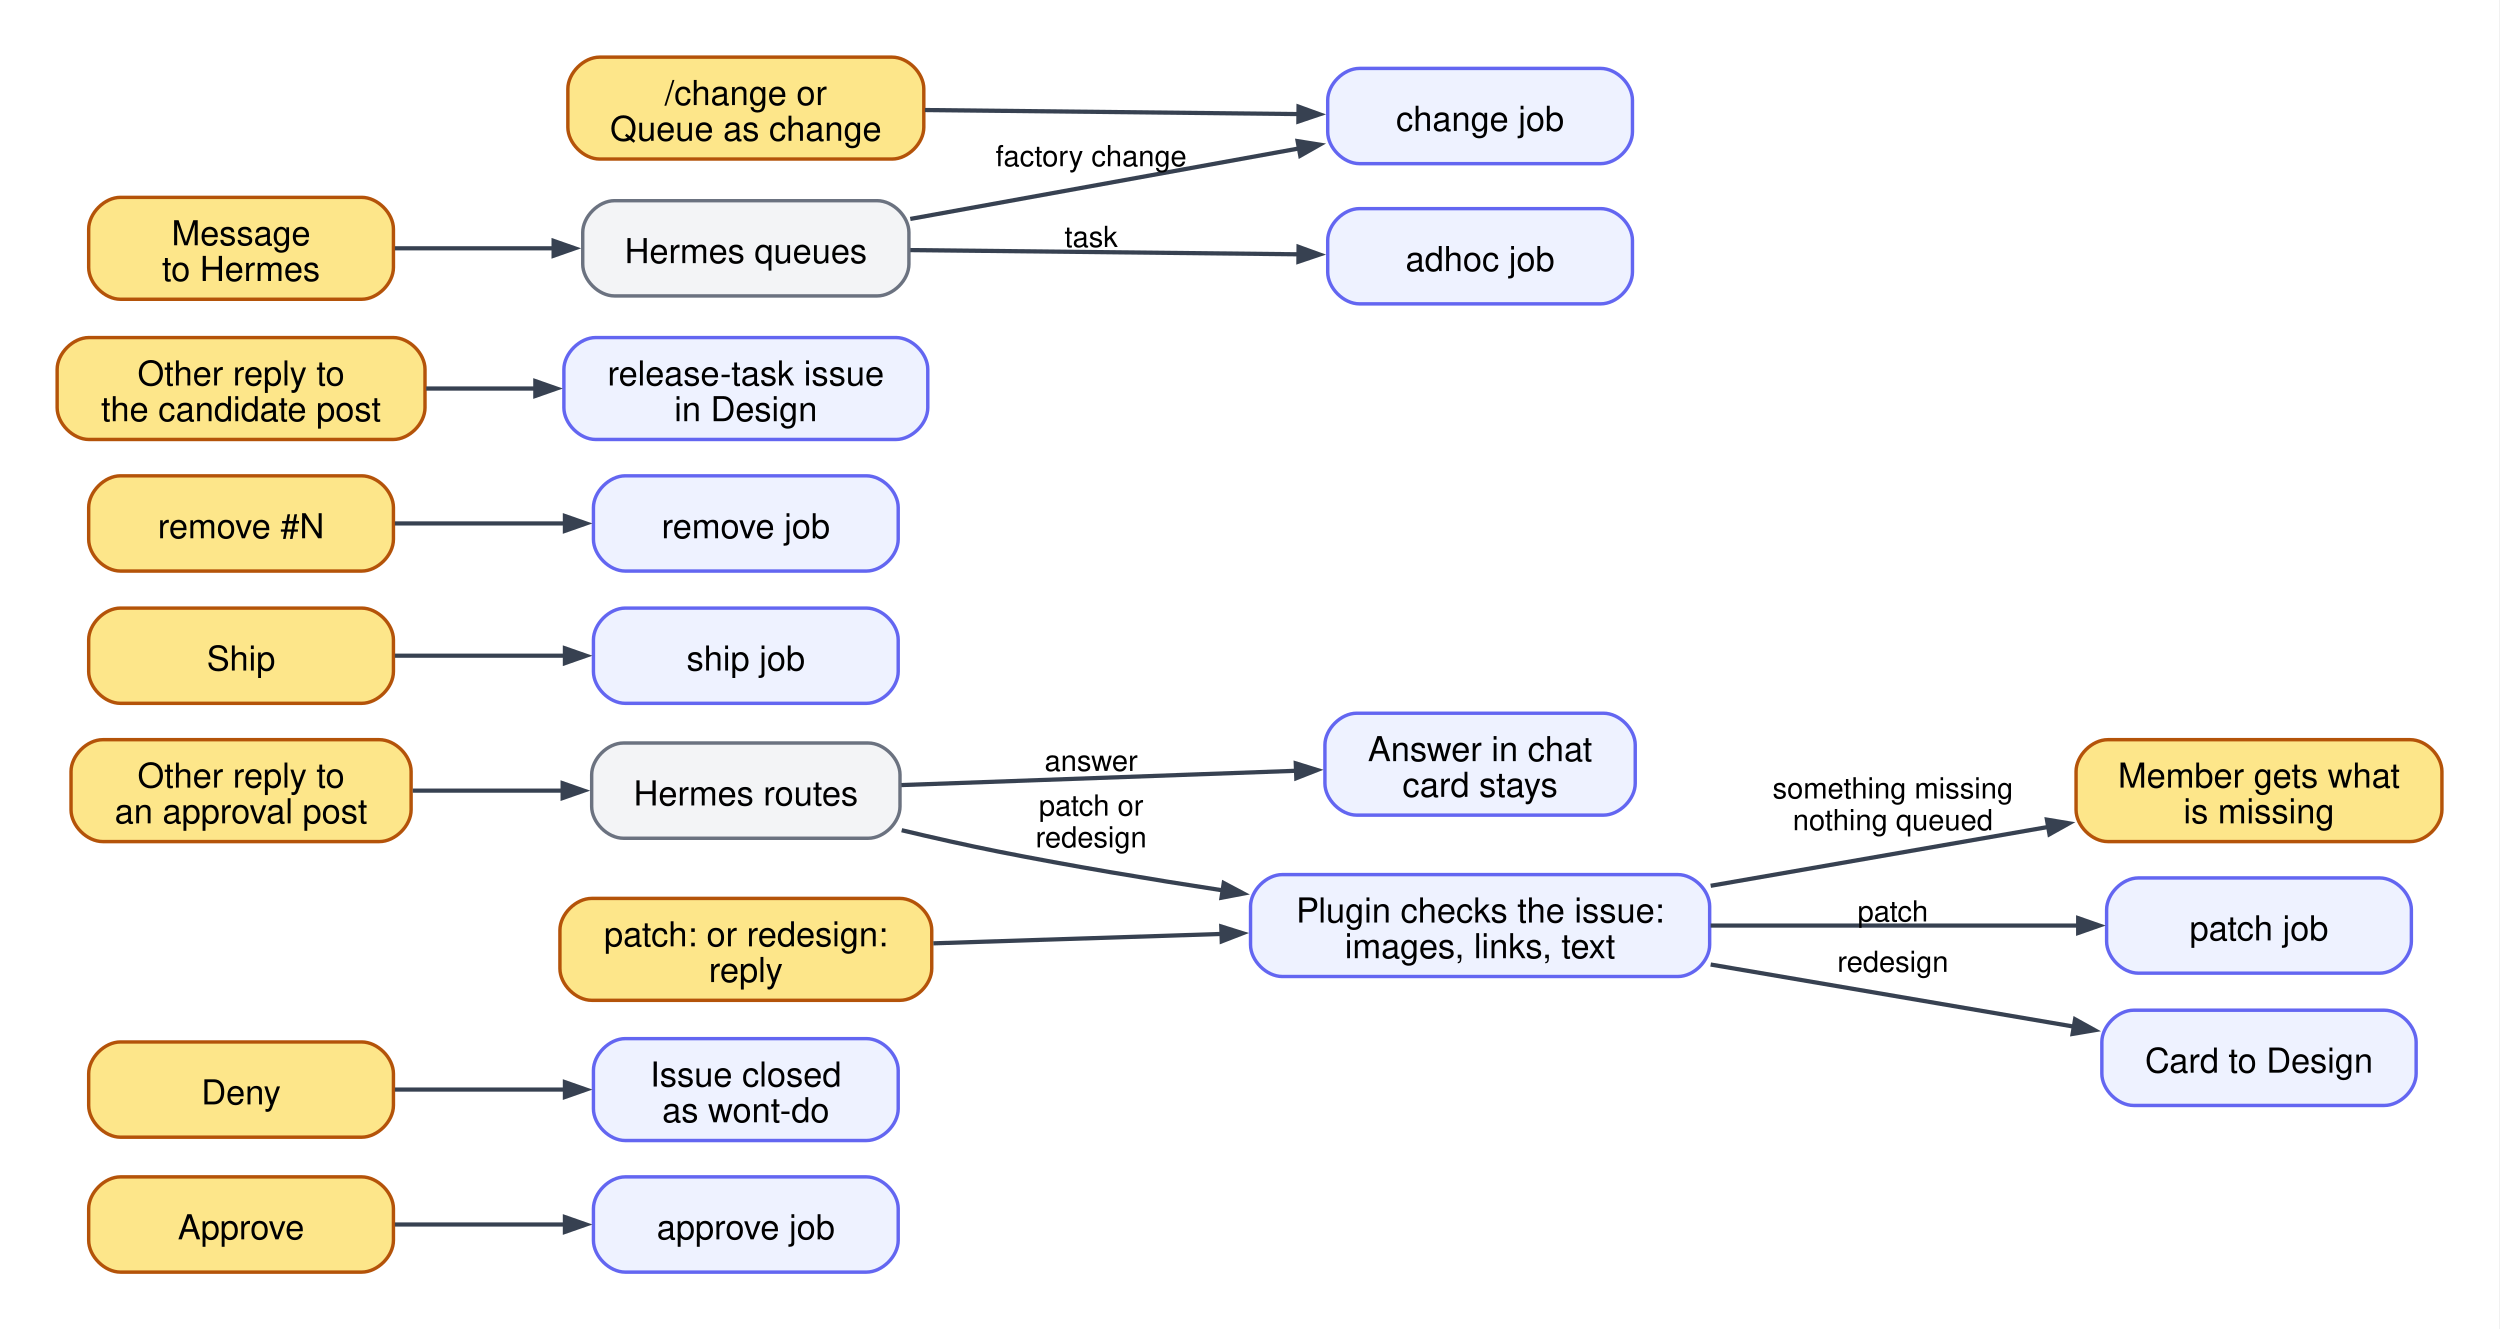
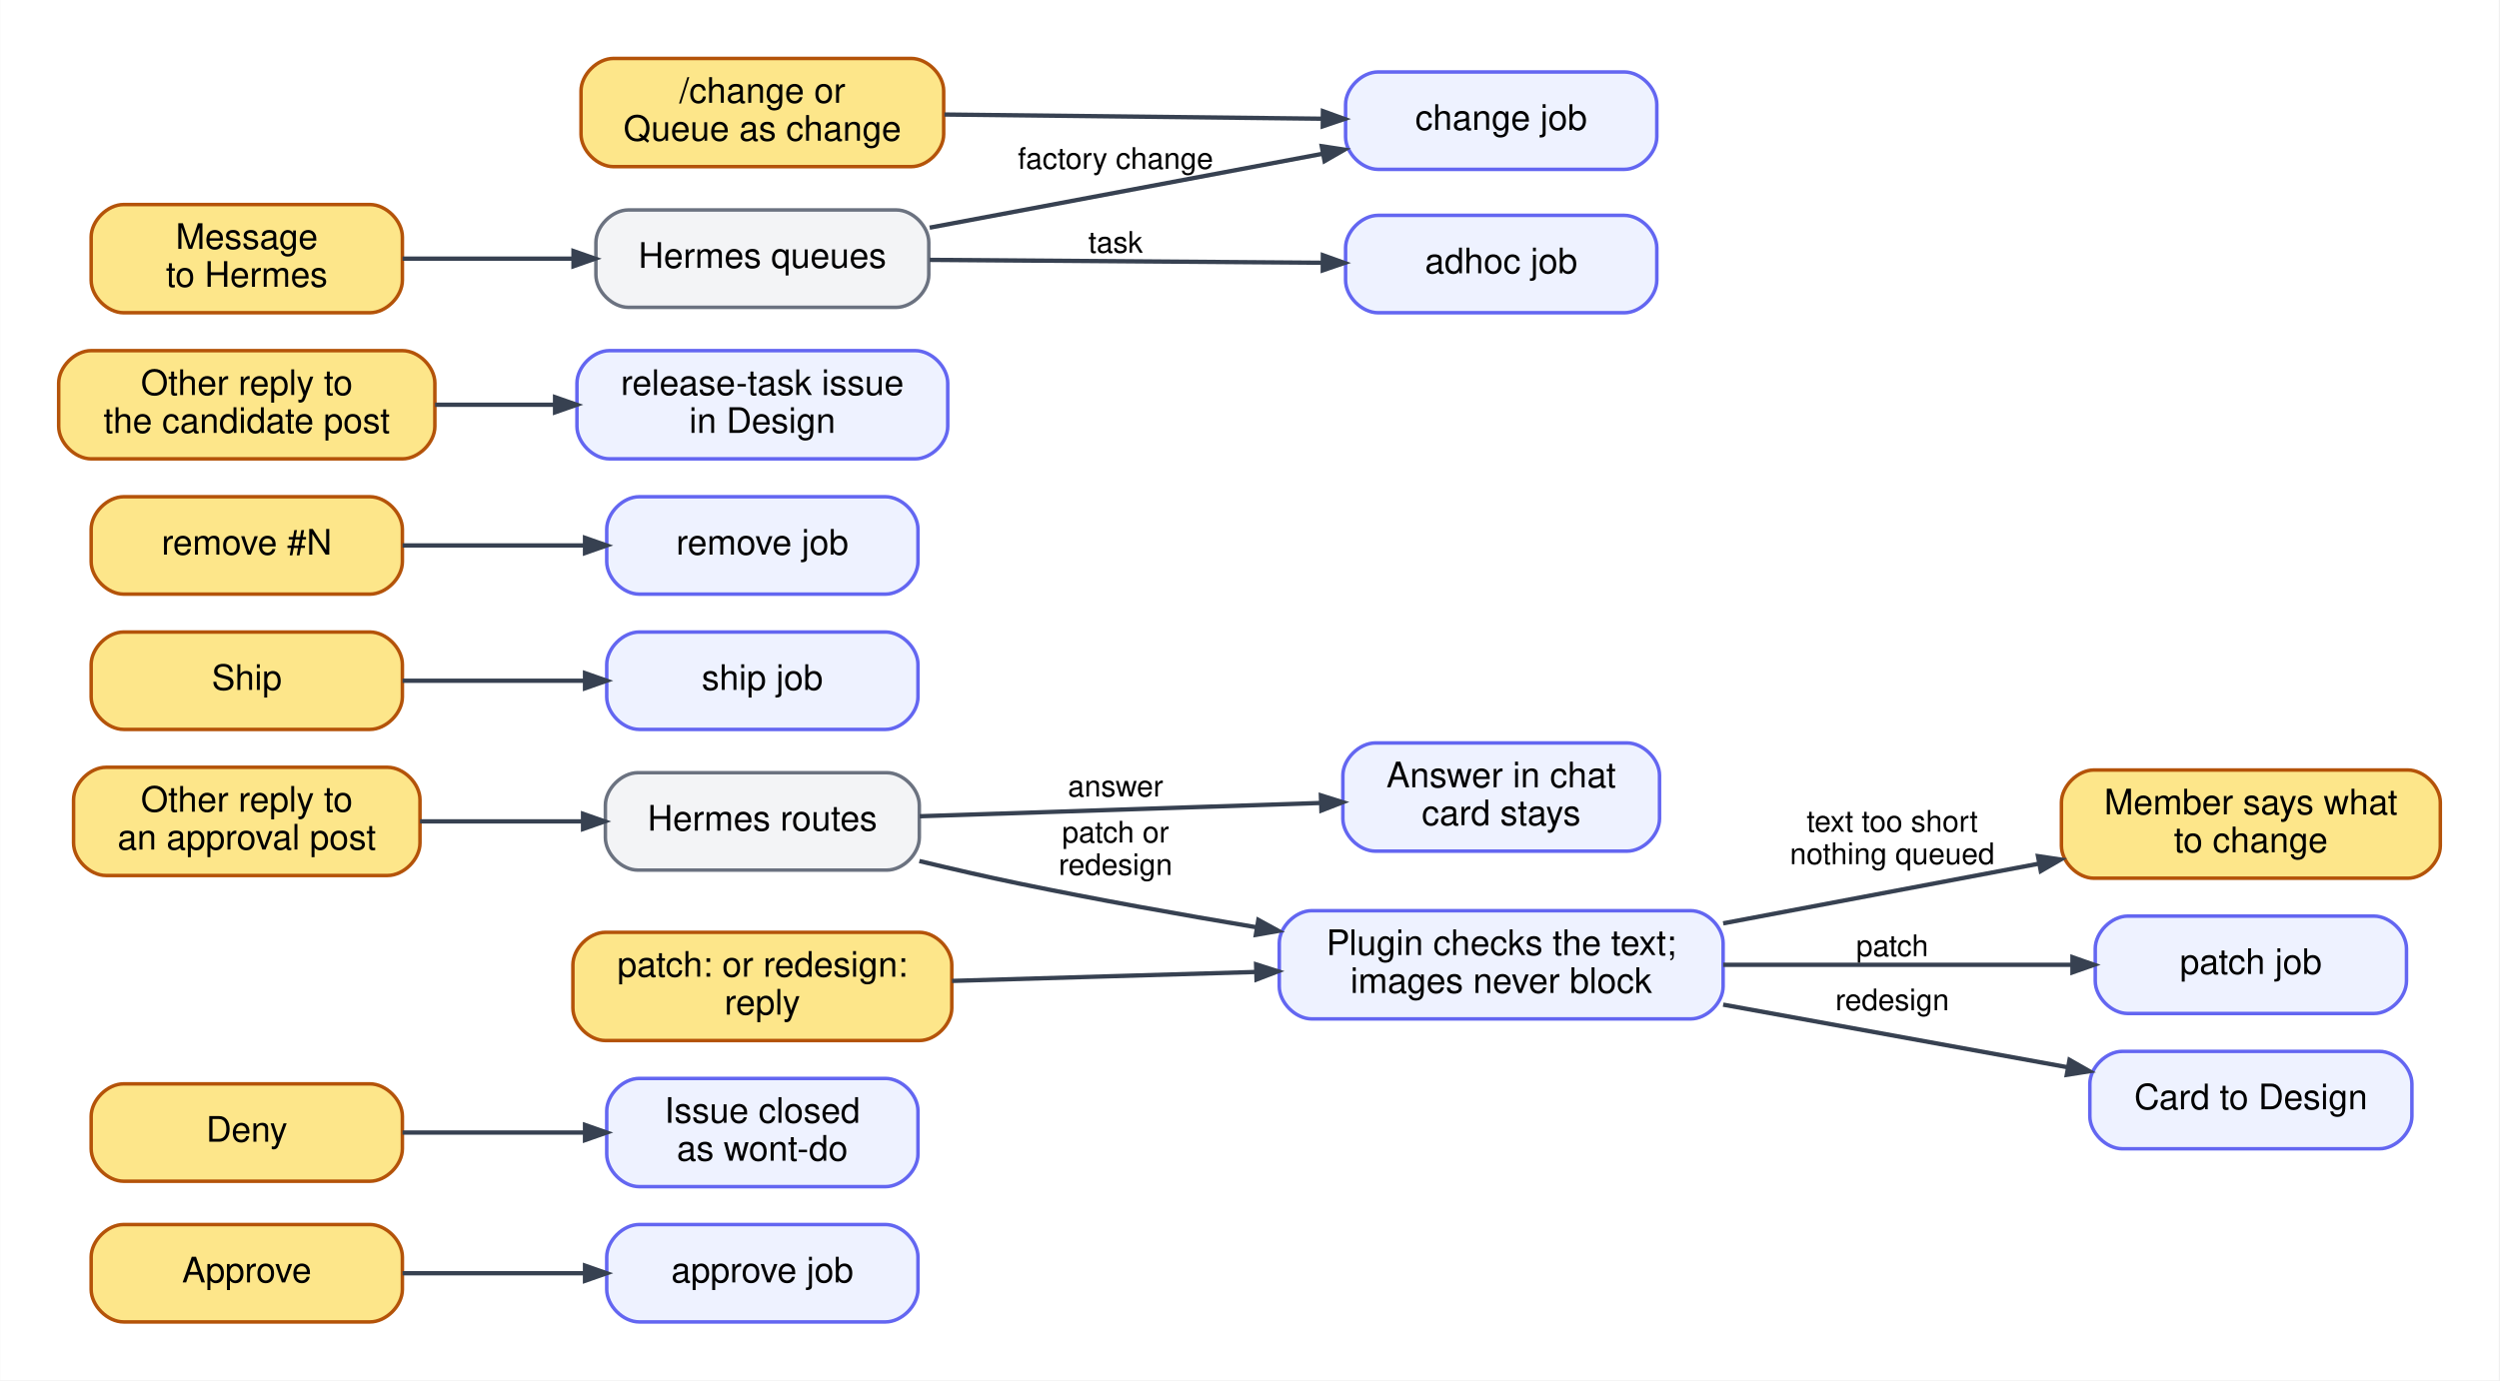
- <svg xmlns="http://www.w3.org/2000/svg" width="945pt" height="502pt" viewBox="0.00 0.00 945.00 502.00">
-   <g id="graph0" class="graph" transform="scale(1 1) rotate(0) translate(21.6 480.86)">
-     <polygon fill="white" stroke="none" points="-21.6,21.6 -21.6,-480.86 923.05,-480.86 923.05,21.6 -21.6,21.6" />
+ <svg xmlns="http://www.w3.org/2000/svg" width="923pt" height="510pt" viewBox="0.00 0.00 923.20 510.20">
+   <g id="graph0" class="graph" transform="scale(1 1) rotate(0) translate(21.6 488.6)">
+     <polygon fill="white" stroke="transparent" points="-21.6,21.6 -21.6,-488.6 901.6,-488.6 901.6,21.6 -21.6,21.6" />
    <g id="node1" class="node">
-       <path fill="#fde68a" stroke="#b45309" stroke-width="1.3" d="M115.12,-36C115.12,-36 23.92,-36 23.92,-36 17.92,-36 11.92,-30 11.92,-24 11.92,-24 11.92,-12 11.92,-12 11.92,-6 17.92,0 23.92,0 23.92,0 115.12,0 115.12,0 121.12,0 127.12,-6 127.12,-12 127.12,-12 127.12,-24 127.12,-24 127.12,-30 121.12,-36 115.12,-36" />
-       <text xml:space="preserve" text-anchor="middle" x="69.52" y="-12.4" font-family="Helvetica,sans-Serif" font-size="13.00">Approve</text>
+       <path fill="#fde68a" stroke="#b45309" stroke-width="1.3" d="M115,-36C115,-36 24,-36 24,-36 18,-36 12,-30 12,-24 12,-24 12,-12 12,-12 12,-6 18,0 24,0 24,0 115,0 115,0 121,0 127,-6 127,-12 127,-12 127,-24 127,-24 127,-30 121,-36 115,-36" />
+       <text text-anchor="middle" x="69.5" y="-14.6" font-family="Helvetica,sans-Serif" font-size="13.00">Approve</text>
    </g>
    <g id="node14" class="node">
-       <path fill="#eef2ff" stroke="#6366f1" stroke-width="1.3" d="M305.92,-36C305.92,-36 214.72,-36 214.72,-36 208.72,-36 202.72,-30 202.72,-24 202.72,-24 202.72,-12 202.72,-12 202.72,-6 208.72,0 214.72,0 214.72,0 305.92,0 305.92,0 311.92,0 317.92,-6 317.92,-12 317.92,-12 317.92,-24 317.92,-24 317.92,-30 311.92,-36 305.92,-36" />
-       <text xml:space="preserve" text-anchor="middle" x="260.32" y="-12.4" font-family="Helvetica,sans-Serif" font-size="13.00">approve job</text>
+       <path fill="#eef2ff" stroke="#6366f1" stroke-width="1.3" d="M305.5,-36C305.5,-36 214.5,-36 214.5,-36 208.5,-36 202.5,-30 202.5,-24 202.5,-24 202.5,-12 202.5,-12 202.5,-6 208.5,0 214.5,0 214.5,0 305.5,0 305.5,0 311.5,0 317.5,-6 317.5,-12 317.5,-12 317.5,-24 317.5,-24 317.5,-30 311.5,-36 305.5,-36" />
+       <text text-anchor="middle" x="260" y="-14.6" font-family="Helvetica,sans-Serif" font-size="13.00">approve job</text>
    </g>
    <g id="edge1" class="edge">
-       <path fill="none" stroke="#374151" stroke-width="1.6" d="M127.68,-18C148.02,-18 171.09,-18 192.19,-18" />
-       <polygon fill="#374151" stroke="#374151" stroke-width="1.6" points="191.94,-20.8 199.94,-18 191.94,-15.2 191.94,-20.8" />
+       <path fill="none" stroke="#374151" stroke-width="1.6" d="M127.06,-18C148.21,-18 172.4,-18 194.24,-18" />
+       <polygon fill="#374151" stroke="#374151" stroke-width="1.6" points="194.48,-20.8 202.48,-18 194.48,-15.2 194.48,-20.8" />
    </g>
    <g id="node2" class="node">
-       <path fill="#fde68a" stroke="#b45309" stroke-width="1.3" d="M115.12,-87C115.12,-87 23.92,-87 23.92,-87 17.92,-87 11.92,-81 11.92,-75 11.92,-75 11.92,-63 11.92,-63 11.92,-57 17.92,-51 23.92,-51 23.92,-51 115.12,-51 115.12,-51 121.12,-51 127.12,-57 127.12,-63 127.12,-63 127.12,-75 127.12,-75 127.12,-81 121.12,-87 115.12,-87" />
-       <text xml:space="preserve" text-anchor="middle" x="69.52" y="-63.4" font-family="Helvetica,sans-Serif" font-size="13.00">Deny</text>
+       <path fill="#fde68a" stroke="#b45309" stroke-width="1.3" d="M115,-88C115,-88 24,-88 24,-88 18,-88 12,-82 12,-76 12,-76 12,-64 12,-64 12,-58 18,-52 24,-52 24,-52 115,-52 115,-52 121,-52 127,-58 127,-64 127,-64 127,-76 127,-76 127,-82 121,-88 115,-88" />
+       <text text-anchor="middle" x="69.5" y="-66.6" font-family="Helvetica,sans-Serif" font-size="13.00">Deny</text>
    </g>
    <g id="node15" class="node">
-       <path fill="#eef2ff" stroke="#6366f1" stroke-width="1.3" d="M305.92,-88.26C305.92,-88.26 214.72,-88.26 214.72,-88.26 208.72,-88.26 202.72,-82.26 202.72,-76.26 202.72,-76.26 202.72,-61.74 202.72,-61.74 202.72,-55.74 208.72,-49.74 214.72,-49.74 214.72,-49.74 305.92,-49.74 305.92,-49.74 311.92,-49.74 317.92,-55.74 317.92,-61.74 317.92,-61.74 317.92,-76.26 317.92,-76.26 317.92,-82.26 311.92,-88.26 305.92,-88.26" />
-       <text xml:space="preserve" text-anchor="middle" x="260.32" y="-70.15" font-family="Helvetica,sans-Serif" font-size="13.00">Issue closed</text>
-       <text xml:space="preserve" text-anchor="middle" x="260.32" y="-56.65" font-family="Helvetica,sans-Serif" font-size="13.00">as wont-do</text>
+       <path fill="#eef2ff" stroke="#6366f1" stroke-width="1.3" d="M305.5,-90C305.5,-90 214.5,-90 214.5,-90 208.5,-90 202.5,-84 202.5,-78 202.5,-78 202.5,-62 202.5,-62 202.5,-56 208.5,-50 214.5,-50 214.5,-50 305.5,-50 305.5,-50 311.5,-50 317.5,-56 317.5,-62 317.5,-62 317.5,-78 317.5,-78 317.5,-84 311.5,-90 305.5,-90" />
+       <text text-anchor="middle" x="260" y="-73.6" font-family="Helvetica,sans-Serif" font-size="13.00">Issue closed</text>
+       <text text-anchor="middle" x="260" y="-59.6" font-family="Helvetica,sans-Serif" font-size="13.00">as wont-do</text>
    </g>
    <g id="edge2" class="edge">
-       <path fill="none" stroke="#374151" stroke-width="1.6" d="M127.68,-69C148.02,-69 171.09,-69 192.19,-69" />
-       <polygon fill="#374151" stroke="#374151" stroke-width="1.6" points="191.94,-71.8 199.94,-69 191.94,-66.2 191.94,-71.8" />
+       <path fill="none" stroke="#374151" stroke-width="1.6" d="M127.06,-70C148.21,-70 172.4,-70 194.24,-70" />
+       <polygon fill="#374151" stroke="#374151" stroke-width="1.6" points="194.48,-72.8 202.48,-70 194.48,-67.2 194.48,-72.8" />
    </g>
    <g id="node3" class="node">
-       <path fill="#fde68a" stroke="#b45309" stroke-width="1.3" d="M121.8,-201.26C121.8,-201.26 17.25,-201.26 17.25,-201.26 11.25,-201.26 5.25,-195.26 5.25,-189.26 5.25,-189.26 5.25,-174.74 5.25,-174.74 5.25,-168.74 11.25,-162.74 17.25,-162.74 17.25,-162.74 121.8,-162.74 121.8,-162.74 127.8,-162.74 133.8,-168.74 133.8,-174.74 133.8,-174.74 133.8,-189.26 133.8,-189.26 133.8,-195.26 127.8,-201.26 121.8,-201.26" />
-       <text xml:space="preserve" text-anchor="middle" x="69.52" y="-183.15" font-family="Helvetica,sans-Serif" font-size="13.00">Other reply to</text>
-       <text xml:space="preserve" text-anchor="middle" x="69.52" y="-169.65" font-family="Helvetica,sans-Serif" font-size="13.00">an approval post</text>
+       <path fill="#fde68a" stroke="#b45309" stroke-width="1.3" d="M121.5,-205C121.5,-205 17.5,-205 17.5,-205 11.5,-205 5.5,-199 5.5,-193 5.5,-193 5.5,-177 5.5,-177 5.5,-171 11.5,-165 17.5,-165 17.5,-165 121.5,-165 121.5,-165 127.5,-165 133.5,-171 133.5,-177 133.5,-177 133.5,-193 133.5,-193 133.5,-199 127.5,-205 121.5,-205" />
+       <text text-anchor="middle" x="69.5" y="-188.6" font-family="Helvetica,sans-Serif" font-size="13.00">Other reply to</text>
+       <text text-anchor="middle" x="69.5" y="-174.6" font-family="Helvetica,sans-Serif" font-size="13.00">an approval post</text>
    </g>
    <g id="node11" class="node">
-       <path fill="#f3f4f6" stroke="#6b7280" stroke-width="1.3" d="M306.6,-200C306.6,-200 214.05,-200 214.05,-200 208.05,-200 202.05,-194 202.05,-188 202.05,-188 202.05,-176 202.05,-176 202.05,-170 208.05,-164 214.05,-164 214.05,-164 306.6,-164 306.6,-164 312.6,-164 318.6,-170 318.6,-176 318.6,-176 318.6,-188 318.6,-188 318.6,-194 312.6,-200 306.6,-200" />
-       <text xml:space="preserve" text-anchor="middle" x="260.32" y="-176.4" font-family="Helvetica,sans-Serif" font-size="13.00">Hermes routes</text>
+       <path fill="#f3f4f6" stroke="#6b7280" stroke-width="1.3" d="M306,-203C306,-203 214,-203 214,-203 208,-203 202,-197 202,-191 202,-191 202,-179 202,-179 202,-173 208,-167 214,-167 214,-167 306,-167 306,-167 312,-167 318,-173 318,-179 318,-179 318,-191 318,-191 318,-197 312,-203 306,-203" />
+       <text text-anchor="middle" x="260" y="-181.6" font-family="Helvetica,sans-Serif" font-size="13.00">Hermes routes</text>
    </g>
    <g id="edge3" class="edge">
-       <path fill="none" stroke="#374151" stroke-width="1.6" d="M134.44,-182C152.68,-182 172.62,-182 191.11,-182" />
-       <polygon fill="#374151" stroke="#374151" stroke-width="1.6" points="191.08,-184.8 199.08,-182 191.08,-179.2 191.08,-184.8" />
+       <path fill="none" stroke="#374151" stroke-width="1.6" d="M133.53,-185C152.82,-185 174.08,-185 193.53,-185" />
+       <polygon fill="#374151" stroke="#374151" stroke-width="1.6" points="193.75,-187.8 201.75,-185 193.75,-182.2 193.75,-187.8" />
    </g>
    <g id="node4" class="node">
-       <path fill="#fde68a" stroke="#b45309" stroke-width="1.3" d="M318.6,-141.26C318.6,-141.26 202.05,-141.26 202.05,-141.26 196.05,-141.26 190.05,-135.26 190.05,-129.26 190.05,-129.26 190.05,-114.74 190.05,-114.74 190.05,-108.74 196.05,-102.74 202.05,-102.74 202.05,-102.74 318.6,-102.74 318.6,-102.74 324.6,-102.74 330.6,-108.74 330.6,-114.74 330.6,-114.74 330.6,-129.26 330.6,-129.26 330.6,-135.26 324.6,-141.26 318.6,-141.26" />
-       <text xml:space="preserve" text-anchor="middle" x="260.32" y="-123.15" font-family="Helvetica,sans-Serif" font-size="13.00">patch: or redesign:</text>
-       <text xml:space="preserve" text-anchor="middle" x="260.32" y="-109.65" font-family="Helvetica,sans-Serif" font-size="13.00">reply</text>
+       <path fill="#fde68a" stroke="#b45309" stroke-width="1.3" d="M318,-144C318,-144 202,-144 202,-144 196,-144 190,-138 190,-132 190,-132 190,-116 190,-116 190,-110 196,-104 202,-104 202,-104 318,-104 318,-104 324,-104 330,-110 330,-116 330,-116 330,-132 330,-132 330,-138 324,-144 318,-144" />
+       <text text-anchor="middle" x="260" y="-127.6" font-family="Helvetica,sans-Serif" font-size="13.00">patch: or redesign:</text>
+       <text text-anchor="middle" x="260" y="-113.6" font-family="Helvetica,sans-Serif" font-size="13.00">reply</text>
    </g>
    <g id="node13" class="node">
-       <path fill="#eef2ff" stroke="#6366f1" stroke-width="1.3" d="M612.65,-150.26C612.65,-150.26 463.1,-150.26 463.1,-150.26 457.1,-150.26 451.1,-144.26 451.1,-138.26 451.1,-138.26 451.1,-123.74 451.1,-123.74 451.1,-117.74 457.1,-111.74 463.1,-111.74 463.1,-111.74 612.65,-111.74 612.65,-111.74 618.65,-111.74 624.65,-117.74 624.65,-123.74 624.65,-123.74 624.65,-138.26 624.65,-138.26 624.65,-144.26 618.65,-150.26 612.65,-150.26" />
-       <text xml:space="preserve" text-anchor="middle" x="537.87" y="-132.15" font-family="Helvetica,sans-Serif" font-size="13.00">Plugin checks the issue:</text>
-       <text xml:space="preserve" text-anchor="middle" x="537.87" y="-118.65" font-family="Helvetica,sans-Serif" font-size="13.00">images, links, text</text>
+       <path fill="#eef2ff" stroke="#6366f1" stroke-width="1.3" d="M603,-152C603,-152 463,-152 463,-152 457,-152 451,-146 451,-140 451,-140 451,-124 451,-124 451,-118 457,-112 463,-112 463,-112 603,-112 603,-112 609,-112 615,-118 615,-124 615,-124 615,-140 615,-140 615,-146 609,-152 603,-152" />
+       <text text-anchor="middle" x="533" y="-135.6" font-family="Helvetica,sans-Serif" font-size="13.00">Plugin checks the text;</text>
+       <text text-anchor="middle" x="533" y="-121.6" font-family="Helvetica,sans-Serif" font-size="13.00">images never block</text>
    </g>
    <g id="edge6" class="edge">
-       <path fill="none" stroke="#374151" stroke-width="1.6" d="M331.21,-124.28C364.37,-125.37 404.52,-126.68 440.51,-127.85" />
-       <polygon fill="#374151" stroke="#374151" stroke-width="1.6" points="440.04,-130.64 448.12,-128.1 440.22,-125.04 440.04,-130.64" />
+       <path fill="none" stroke="#374151" stroke-width="1.6" d="M330.09,-126.04C364.2,-127.05 405.78,-128.27 442.32,-129.35" />
+       <polygon fill="#374151" stroke="#374151" stroke-width="1.6" points="442.44,-132.16 450.52,-129.59 442.6,-126.56 442.44,-132.16" />
    </g>
    <g id="node5" class="node">
-       <path fill="#fde68a" stroke="#b45309" stroke-width="1.3" d="M115.12,-251C115.12,-251 23.92,-251 23.92,-251 17.92,-251 11.92,-245 11.92,-239 11.92,-239 11.92,-227 11.92,-227 11.92,-221 17.92,-215 23.92,-215 23.92,-215 115.12,-215 115.12,-215 121.12,-215 127.12,-221 127.12,-227 127.12,-227 127.12,-239 127.12,-239 127.12,-245 121.12,-251 115.12,-251" />
-       <text xml:space="preserve" text-anchor="middle" x="69.52" y="-227.4" font-family="Helvetica,sans-Serif" font-size="13.00">Ship</text>
+       <path fill="#fde68a" stroke="#b45309" stroke-width="1.3" d="M115,-255C115,-255 24,-255 24,-255 18,-255 12,-249 12,-243 12,-243 12,-231 12,-231 12,-225 18,-219 24,-219 24,-219 115,-219 115,-219 121,-219 127,-225 127,-231 127,-231 127,-243 127,-243 127,-249 121,-255 115,-255" />
+       <text text-anchor="middle" x="69.5" y="-233.6" font-family="Helvetica,sans-Serif" font-size="13.00">Ship</text>
    </g>
    <g id="node19" class="node">
-       <path fill="#eef2ff" stroke="#6366f1" stroke-width="1.3" d="M305.92,-251C305.92,-251 214.72,-251 214.72,-251 208.72,-251 202.72,-245 202.72,-239 202.72,-239 202.72,-227 202.72,-227 202.72,-221 208.72,-215 214.72,-215 214.72,-215 305.92,-215 305.92,-215 311.92,-215 317.92,-221 317.92,-227 317.92,-227 317.92,-239 317.92,-239 317.92,-245 311.92,-251 305.92,-251" />
-       <text xml:space="preserve" text-anchor="middle" x="260.32" y="-227.4" font-family="Helvetica,sans-Serif" font-size="13.00">ship job</text>
+       <path fill="#eef2ff" stroke="#6366f1" stroke-width="1.3" d="M305.5,-255C305.5,-255 214.5,-255 214.5,-255 208.5,-255 202.5,-249 202.5,-243 202.5,-243 202.5,-231 202.5,-231 202.5,-225 208.5,-219 214.5,-219 214.5,-219 305.5,-219 305.5,-219 311.5,-219 317.5,-225 317.5,-231 317.5,-231 317.5,-243 317.5,-243 317.5,-249 311.5,-255 305.5,-255" />
+       <text text-anchor="middle" x="260" y="-233.6" font-family="Helvetica,sans-Serif" font-size="13.00">ship job</text>
    </g>
    <g id="edge10" class="edge">
-       <path fill="none" stroke="#374151" stroke-width="1.6" d="M127.68,-233C148.02,-233 171.09,-233 192.19,-233" />
-       <polygon fill="#374151" stroke="#374151" stroke-width="1.6" points="191.94,-235.8 199.94,-233 191.94,-230.2 191.94,-235.8" />
+       <path fill="none" stroke="#374151" stroke-width="1.6" d="M127.06,-237C148.21,-237 172.4,-237 194.24,-237" />
+       <polygon fill="#374151" stroke="#374151" stroke-width="1.6" points="194.48,-239.8 202.48,-237 194.48,-234.2 194.48,-239.8" />
    </g>
    <g id="node6" class="node">
-       <path fill="#fde68a" stroke="#b45309" stroke-width="1.3" d="M115.12,-301C115.12,-301 23.92,-301 23.92,-301 17.92,-301 11.92,-295 11.92,-289 11.92,-289 11.92,-277 11.92,-277 11.92,-271 17.92,-265 23.92,-265 23.92,-265 115.12,-265 115.12,-265 121.12,-265 127.12,-271 127.12,-277 127.12,-277 127.12,-289 127.12,-289 127.12,-295 121.12,-301 115.12,-301" />
-       <text xml:space="preserve" text-anchor="middle" x="69.52" y="-277.4" font-family="Helvetica,sans-Serif" font-size="13.00">remove #N</text>
+       <path fill="#fde68a" stroke="#b45309" stroke-width="1.3" d="M115,-305C115,-305 24,-305 24,-305 18,-305 12,-299 12,-293 12,-293 12,-281 12,-281 12,-275 18,-269 24,-269 24,-269 115,-269 115,-269 121,-269 127,-275 127,-281 127,-281 127,-293 127,-293 127,-299 121,-305 115,-305" />
+       <text text-anchor="middle" x="69.5" y="-283.6" font-family="Helvetica,sans-Serif" font-size="13.00">remove #N</text>
    </g>
    <g id="node20" class="node">
-       <path fill="#eef2ff" stroke="#6366f1" stroke-width="1.3" d="M305.92,-301C305.92,-301 214.72,-301 214.72,-301 208.72,-301 202.72,-295 202.72,-289 202.72,-289 202.72,-277 202.72,-277 202.72,-271 208.72,-265 214.72,-265 214.72,-265 305.92,-265 305.92,-265 311.92,-265 317.92,-271 317.92,-277 317.92,-277 317.92,-289 317.92,-289 317.92,-295 311.92,-301 305.92,-301" />
-       <text xml:space="preserve" text-anchor="middle" x="260.32" y="-277.4" font-family="Helvetica,sans-Serif" font-size="13.00">remove job</text>
+       <path fill="#eef2ff" stroke="#6366f1" stroke-width="1.3" d="M305.5,-305C305.5,-305 214.5,-305 214.5,-305 208.5,-305 202.5,-299 202.5,-293 202.5,-293 202.5,-281 202.5,-281 202.5,-275 208.5,-269 214.5,-269 214.5,-269 305.5,-269 305.5,-269 311.5,-269 317.5,-275 317.5,-281 317.5,-281 317.5,-293 317.5,-293 317.5,-299 311.5,-305 305.5,-305" />
+       <text text-anchor="middle" x="260" y="-283.6" font-family="Helvetica,sans-Serif" font-size="13.00">remove job</text>
    </g>
    <g id="edge11" class="edge">
-       <path fill="none" stroke="#374151" stroke-width="1.6" d="M127.68,-283C148.02,-283 171.09,-283 192.19,-283" />
-       <polygon fill="#374151" stroke="#374151" stroke-width="1.6" points="191.94,-285.8 199.94,-283 191.94,-280.2 191.94,-285.8" />
+       <path fill="none" stroke="#374151" stroke-width="1.6" d="M127.06,-287C148.21,-287 172.4,-287 194.24,-287" />
+       <polygon fill="#374151" stroke="#374151" stroke-width="1.6" points="194.48,-289.8 202.48,-287 194.48,-284.2 194.48,-289.8" />
    </g>
    <g id="node7" class="node">
-       <path fill="#fde68a" stroke="#b45309" stroke-width="1.3" d="M127.05,-353.26C127.05,-353.26 12,-353.26 12,-353.26 6,-353.26 0,-347.26 0,-341.26 0,-341.26 0,-326.74 0,-326.74 0,-320.74 6,-314.74 12,-314.74 12,-314.74 127.05,-314.74 127.05,-314.74 133.05,-314.74 139.05,-320.74 139.05,-326.74 139.05,-326.74 139.05,-341.26 139.05,-341.26 139.05,-347.26 133.05,-353.26 127.05,-353.26" />
-       <text xml:space="preserve" text-anchor="middle" x="69.52" y="-335.15" font-family="Helvetica,sans-Serif" font-size="13.00">Other reply to</text>
-       <text xml:space="preserve" text-anchor="middle" x="69.52" y="-321.65" font-family="Helvetica,sans-Serif" font-size="13.00">the candidate post</text>
+       <path fill="#fde68a" stroke="#b45309" stroke-width="1.3" d="M127,-359C127,-359 12,-359 12,-359 6,-359 0,-353 0,-347 0,-347 0,-331 0,-331 0,-325 6,-319 12,-319 12,-319 127,-319 127,-319 133,-319 139,-325 139,-331 139,-331 139,-347 139,-347 139,-353 133,-359 127,-359" />
+       <text text-anchor="middle" x="69.5" y="-342.6" font-family="Helvetica,sans-Serif" font-size="13.00">Other reply to</text>
+       <text text-anchor="middle" x="69.5" y="-328.6" font-family="Helvetica,sans-Serif" font-size="13.00">the candidate post</text>
    </g>
    <g id="node21" class="node">
-       <path fill="#eef2ff" stroke="#6366f1" stroke-width="1.3" d="M317.1,-353.26C317.1,-353.26 203.55,-353.26 203.55,-353.26 197.55,-353.26 191.55,-347.26 191.55,-341.26 191.55,-341.26 191.55,-326.74 191.55,-326.74 191.55,-320.74 197.55,-314.74 203.55,-314.74 203.55,-314.74 317.1,-314.74 317.1,-314.74 323.1,-314.74 329.1,-320.74 329.1,-326.74 329.1,-326.74 329.1,-341.26 329.1,-341.26 329.1,-347.26 323.1,-353.26 317.1,-353.26" />
-       <text xml:space="preserve" text-anchor="middle" x="260.32" y="-335.15" font-family="Helvetica,sans-Serif" font-size="13.00">release-task issue</text>
-       <text xml:space="preserve" text-anchor="middle" x="260.32" y="-321.65" font-family="Helvetica,sans-Serif" font-size="13.00">in Design</text>
+       <path fill="#eef2ff" stroke="#6366f1" stroke-width="1.3" d="M316.5,-359C316.5,-359 203.5,-359 203.5,-359 197.5,-359 191.5,-353 191.5,-347 191.5,-347 191.5,-331 191.5,-331 191.5,-325 197.5,-319 203.5,-319 203.5,-319 316.5,-319 316.5,-319 322.5,-319 328.5,-325 328.5,-331 328.5,-331 328.5,-347 328.5,-347 328.5,-353 322.5,-359 316.5,-359" />
+       <text text-anchor="middle" x="260" y="-342.6" font-family="Helvetica,sans-Serif" font-size="13.00">release-task issue</text>
+       <text text-anchor="middle" x="260" y="-328.6" font-family="Helvetica,sans-Serif" font-size="13.00">in Design</text>
    </g>
    <g id="edge12" class="edge">
-       <path fill="none" stroke="#374151" stroke-width="1.6" d="M139.49,-334C152.92,-334 167.09,-334 180.8,-334" />
-       <polygon fill="#374151" stroke="#374151" stroke-width="1.6" points="180.76,-336.8 188.76,-334 180.76,-331.2 180.76,-336.8" />
+       <path fill="none" stroke="#374151" stroke-width="1.6" d="M139.09,-339C153.47,-339 168.73,-339 183.36,-339" />
+       <polygon fill="#374151" stroke="#374151" stroke-width="1.6" points="183.41,-341.8 191.41,-339 183.41,-336.2 183.41,-341.8" />
    </g>
    <g id="node8" class="node">
-       <path fill="#fde68a" stroke="#b45309" stroke-width="1.3" d="M315.6,-459.26C315.6,-459.26 205.05,-459.26 205.05,-459.26 199.05,-459.26 193.05,-453.26 193.05,-447.26 193.05,-447.26 193.05,-432.74 193.05,-432.74 193.05,-426.74 199.05,-420.74 205.05,-420.74 205.05,-420.74 315.6,-420.74 315.6,-420.74 321.6,-420.74 327.6,-426.74 327.6,-432.74 327.6,-432.74 327.6,-447.26 327.6,-447.26 327.6,-453.26 321.6,-459.26 315.6,-459.26" />
-       <text xml:space="preserve" text-anchor="middle" x="260.32" y="-441.15" font-family="Helvetica,sans-Serif" font-size="13.00">/change or</text>
-       <text xml:space="preserve" text-anchor="middle" x="260.32" y="-427.65" font-family="Helvetica,sans-Serif" font-size="13.00">Queue as change</text>
+       <path fill="#fde68a" stroke="#b45309" stroke-width="1.3" d="M315,-467C315,-467 205,-467 205,-467 199,-467 193,-461 193,-455 193,-455 193,-439 193,-439 193,-433 199,-427 205,-427 205,-427 315,-427 315,-427 321,-427 327,-433 327,-439 327,-439 327,-455 327,-455 327,-461 321,-467 315,-467" />
+       <text text-anchor="middle" x="260" y="-450.6" font-family="Helvetica,sans-Serif" font-size="13.00">/change or</text>
+       <text text-anchor="middle" x="260" y="-436.6" font-family="Helvetica,sans-Serif" font-size="13.00">Queue as change</text>
    </g>
    <g id="node22" class="node">
-       <path fill="#eef2ff" stroke="#6366f1" stroke-width="1.3" d="M583.47,-455C583.47,-455 492.27,-455 492.27,-455 486.27,-455 480.27,-449 480.27,-443 480.27,-443 480.27,-431 480.27,-431 480.27,-425 486.27,-419 492.27,-419 492.27,-419 583.47,-419 583.47,-419 589.47,-419 595.47,-425 595.47,-431 595.47,-431 595.47,-443 595.47,-443 595.47,-449 589.47,-455 583.47,-455" />
-       <text xml:space="preserve" text-anchor="middle" x="537.87" y="-431.4" font-family="Helvetica,sans-Serif" font-size="13.00">change job</text>
+       <path fill="#eef2ff" stroke="#6366f1" stroke-width="1.3" d="M578.5,-462C578.5,-462 487.5,-462 487.5,-462 481.5,-462 475.5,-456 475.5,-450 475.5,-450 475.5,-438 475.5,-438 475.5,-432 481.5,-426 487.5,-426 487.5,-426 578.5,-426 578.5,-426 584.5,-426 590.5,-432 590.5,-438 590.5,-438 590.5,-450 590.5,-450 590.5,-456 584.5,-462 578.5,-462" />
+       <text text-anchor="middle" x="533" y="-440.6" font-family="Helvetica,sans-Serif" font-size="13.00">change job</text>
    </g>
    <g id="edge13" class="edge">
-       <path fill="none" stroke="#374151" stroke-width="1.6" d="M328.03,-439.27C370.85,-438.81 426.28,-438.2 469.27,-437.74" />
-       <polygon fill="#374151" stroke="#374151" stroke-width="1.6" points="469.25,-440.54 477.22,-437.65 469.19,-434.94 469.25,-440.54" />
+       <path fill="none" stroke="#374151" stroke-width="1.6" d="M327.29,-446.27C369.84,-445.8 424.82,-445.19 467.09,-444.72" />
+       <polygon fill="#374151" stroke="#374151" stroke-width="1.6" points="467.13,-447.52 475.1,-444.63 467.07,-441.92 467.13,-447.52" />
    </g>
    <g id="node9" class="node">
-       <path fill="#fde68a" stroke="#b45309" stroke-width="1.3" d="M115.12,-406.26C115.12,-406.26 23.92,-406.26 23.92,-406.26 17.92,-406.26 11.92,-400.26 11.92,-394.26 11.92,-394.26 11.92,-379.74 11.92,-379.74 11.92,-373.74 17.92,-367.74 23.92,-367.74 23.92,-367.74 115.12,-367.74 115.12,-367.74 121.12,-367.74 127.12,-373.74 127.12,-379.74 127.12,-379.74 127.12,-394.26 127.12,-394.26 127.12,-400.26 121.12,-406.26 115.12,-406.26" />
-       <text xml:space="preserve" text-anchor="middle" x="69.52" y="-388.15" font-family="Helvetica,sans-Serif" font-size="13.00">Message</text>
-       <text xml:space="preserve" text-anchor="middle" x="69.52" y="-374.65" font-family="Helvetica,sans-Serif" font-size="13.00">to Hermes</text>
+       <path fill="#fde68a" stroke="#b45309" stroke-width="1.3" d="M115,-413C115,-413 24,-413 24,-413 18,-413 12,-407 12,-401 12,-401 12,-385 12,-385 12,-379 18,-373 24,-373 24,-373 115,-373 115,-373 121,-373 127,-379 127,-385 127,-385 127,-401 127,-401 127,-407 121,-413 115,-413" />
+       <text text-anchor="middle" x="69.5" y="-396.6" font-family="Helvetica,sans-Serif" font-size="13.00">Message</text>
+       <text text-anchor="middle" x="69.5" y="-382.6" font-family="Helvetica,sans-Serif" font-size="13.00">to Hermes</text>
    </g>
    <g id="node12" class="node">
-       <path fill="#f3f4f6" stroke="#6b7280" stroke-width="1.3" d="M309.97,-405C309.97,-405 210.67,-405 210.67,-405 204.67,-405 198.67,-399 198.67,-393 198.67,-393 198.67,-381 198.67,-381 198.67,-375 204.67,-369 210.67,-369 210.67,-369 309.97,-369 309.97,-369 315.97,-369 321.97,-375 321.97,-381 321.97,-381 321.97,-393 321.97,-393 321.97,-399 315.97,-405 309.97,-405" />
-       <text xml:space="preserve" text-anchor="middle" x="260.32" y="-381.4" font-family="Helvetica,sans-Serif" font-size="13.00">Hermes queues</text>
+       <path fill="#f3f4f6" stroke="#6b7280" stroke-width="1.3" d="M309.5,-411C309.5,-411 210.5,-411 210.5,-411 204.5,-411 198.5,-405 198.5,-399 198.5,-399 198.5,-387 198.5,-387 198.5,-381 204.5,-375 210.5,-375 210.5,-375 309.5,-375 309.5,-375 315.5,-375 321.5,-381 321.5,-387 321.5,-387 321.5,-399 321.5,-399 321.5,-405 315.5,-411 309.5,-411" />
+       <text text-anchor="middle" x="260" y="-389.6" font-family="Helvetica,sans-Serif" font-size="13.00">Hermes queues</text>
    </g>
    <g id="edge14" class="edge">
-       <path fill="none" stroke="#374151" stroke-width="1.6" d="M127.68,-387C146.63,-387 167.96,-387 187.85,-387" />
-       <polygon fill="#374151" stroke="#374151" stroke-width="1.6" points="187.67,-389.8 195.67,-387 187.67,-384.2 187.67,-389.8" />
+       <path fill="none" stroke="#374151" stroke-width="1.6" d="M127.06,-393C146.87,-393 169.35,-393 190.07,-393" />
+       <polygon fill="#374151" stroke="#374151" stroke-width="1.6" points="190.22,-395.8 198.22,-393 190.22,-390.2 190.22,-395.8" />
    </g>
    <g id="node10" class="node">
-       <path fill="#fde68a" stroke="#b45309" stroke-width="1.3" d="M889.45,-201.26C889.45,-201.26 775.15,-201.26 775.15,-201.26 769.15,-201.26 763.15,-195.26 763.15,-189.26 763.15,-189.26 763.15,-174.74 763.15,-174.74 763.15,-168.74 769.15,-162.74 775.15,-162.74 775.15,-162.74 889.45,-162.74 889.45,-162.74 895.45,-162.74 901.45,-168.74 901.45,-174.74 901.45,-174.74 901.45,-189.26 901.45,-189.26 901.45,-195.26 895.45,-201.26 889.45,-201.26" />
-       <text xml:space="preserve" text-anchor="middle" x="832.3" y="-183.15" font-family="Helvetica,sans-Serif" font-size="13.00">Member gets what</text>
-       <text xml:space="preserve" text-anchor="middle" x="832.3" y="-169.65" font-family="Helvetica,sans-Serif" font-size="13.00">is missing</text>
+       <path fill="#fde68a" stroke="#b45309" stroke-width="1.3" d="M868,-204C868,-204 752,-204 752,-204 746,-204 740,-198 740,-192 740,-192 740,-176 740,-176 740,-170 746,-164 752,-164 752,-164 868,-164 868,-164 874,-164 880,-170 880,-176 880,-176 880,-192 880,-192 880,-198 874,-204 868,-204" />
+       <text text-anchor="middle" x="810" y="-187.6" font-family="Helvetica,sans-Serif" font-size="13.00">Member says what</text>
+       <text text-anchor="middle" x="810" y="-173.6" font-family="Helvetica,sans-Serif" font-size="13.00">to change</text>
    </g>
    <g id="edge5" class="edge">
-       <path fill="none" stroke="#374151" stroke-width="1.6" d="M319.24,-167.04C331.22,-164.18 343.79,-161.35 355.6,-159 383.14,-153.52 413.21,-148.5 440.81,-144.26" />
-       <polygon fill="#374151" stroke="#374151" stroke-width="1.6" points="440.97,-147.07 448.46,-143.1 440.13,-141.53 440.97,-147.07" />
-       <text xml:space="preserve" text-anchor="middle" x="390.85" y="-172.55" font-family="Helvetica,sans-Serif" font-size="11.00">patch or</text>
-       <text xml:space="preserve" text-anchor="middle" x="390.85" y="-160.55" font-family="Helvetica,sans-Serif" font-size="11.00">redesign</text>
+       <path fill="none" stroke="#374151" stroke-width="1.6" d="M318.02,-170.35C330.19,-167.42 342.99,-164.48 355,-162 383.33,-156.14 414.4,-150.59 442.48,-145.88" />
+       <polygon fill="#374151" stroke="#374151" stroke-width="1.6" points="443.27,-148.59 450.7,-144.52 442.35,-143.07 443.27,-148.59" />
+       <text text-anchor="middle" x="390.5" y="-177.2" font-family="Helvetica,sans-Serif" font-size="11.00">patch or</text>
+       <text text-anchor="middle" x="390.5" y="-165.2" font-family="Helvetica,sans-Serif" font-size="11.00">redesign</text>
    </g>
    <g id="node16" class="node">
-       <path fill="#eef2ff" stroke="#6366f1" stroke-width="1.3" d="M584.52,-211.26C584.52,-211.26 491.22,-211.26 491.22,-211.26 485.22,-211.26 479.22,-205.26 479.22,-199.26 479.22,-199.26 479.22,-184.74 479.22,-184.74 479.22,-178.74 485.22,-172.74 491.22,-172.74 491.22,-172.74 584.52,-172.74 584.52,-172.74 590.52,-172.74 596.52,-178.74 596.52,-184.74 596.52,-184.74 596.52,-199.26 596.52,-199.26 596.52,-205.26 590.52,-211.26 584.52,-211.26" />
-       <text xml:space="preserve" text-anchor="middle" x="537.87" y="-193.15" font-family="Helvetica,sans-Serif" font-size="13.00">Answer in chat</text>
-       <text xml:space="preserve" text-anchor="middle" x="537.87" y="-179.65" font-family="Helvetica,sans-Serif" font-size="13.00">card stays</text>
+       <path fill="#eef2ff" stroke="#6366f1" stroke-width="1.3" d="M579.5,-214C579.5,-214 486.5,-214 486.5,-214 480.5,-214 474.5,-208 474.5,-202 474.5,-202 474.5,-186 474.5,-186 474.5,-180 480.5,-174 486.5,-174 486.5,-174 579.5,-174 579.5,-174 585.5,-174 591.5,-180 591.5,-186 591.5,-186 591.5,-202 591.5,-202 591.5,-208 585.5,-214 579.5,-214" />
+       <text text-anchor="middle" x="533" y="-197.6" font-family="Helvetica,sans-Serif" font-size="13.00">Answer in chat</text>
+       <text text-anchor="middle" x="533" y="-183.6" font-family="Helvetica,sans-Serif" font-size="13.00">card stays</text>
    </g>
    <g id="edge4" class="edge">
-       <path fill="none" stroke="#374151" stroke-width="1.6" d="M319.09,-184.1C362.66,-185.68 422.58,-187.85 468.54,-189.52" />
-       <polygon fill="#374151" stroke="#374151" stroke-width="1.6" points="468.2,-192.31 476.29,-189.8 468.4,-186.71 468.2,-192.31" />
-       <text xml:space="preserve" text-anchor="middle" x="390.85" y="-189.45" font-family="Helvetica,sans-Serif" font-size="11.00">answer</text>
+       <path fill="none" stroke="#374151" stroke-width="1.6" d="M318.14,-186.9C361.5,-188.34 421.18,-190.32 466.47,-191.82" />
+       <polygon fill="#374151" stroke="#374151" stroke-width="1.6" points="466.38,-194.62 474.47,-192.09 466.57,-189.03 466.38,-194.62" />
+       <text text-anchor="middle" x="390.5" y="-194.2" font-family="Helvetica,sans-Serif" font-size="11.00">answer</text>
    </g>
    <g id="edge16" class="edge">
-       <path fill="none" stroke="#374151" stroke-width="1.6" d="M322.48,-398.1C366.02,-406 424.53,-416.61 469.43,-424.76" />
-       <polygon fill="#374151" stroke="#374151" stroke-width="1.6" points="468.9,-427.51 477.27,-426.18 469.9,-422 468.9,-427.51" />
-       <text xml:space="preserve" text-anchor="middle" x="390.85" y="-418.03" font-family="Helvetica,sans-Serif" font-size="11.00">factory change</text>
+       <path fill="none" stroke="#374151" stroke-width="1.6" d="M321.82,-404.45C365.01,-412.57 422.92,-423.47 467.02,-431.77" />
+       <polygon fill="#374151" stroke="#374151" stroke-width="1.6" points="466.71,-434.56 475.09,-433.29 467.74,-429.06 466.71,-434.56" />
+       <text text-anchor="middle" x="390.5" y="-426.2" font-family="Helvetica,sans-Serif" font-size="11.00">factory change</text>
    </g>
    <g id="node23" class="node">
-       <path fill="#eef2ff" stroke="#6366f1" stroke-width="1.3" d="M583.47,-402C583.47,-402 492.27,-402 492.27,-402 486.27,-402 480.27,-396 480.27,-390 480.27,-390 480.27,-378 480.27,-378 480.27,-372 486.27,-366 492.27,-366 492.27,-366 583.47,-366 583.47,-366 589.47,-366 595.47,-372 595.47,-378 595.47,-378 595.47,-390 595.47,-390 595.47,-396 589.47,-402 583.47,-402" />
-       <text xml:space="preserve" text-anchor="middle" x="537.87" y="-378.4" font-family="Helvetica,sans-Serif" font-size="13.00">adhoc job</text>
+       <path fill="#eef2ff" stroke="#6366f1" stroke-width="1.3" d="M578.5,-409C578.5,-409 487.5,-409 487.5,-409 481.5,-409 475.5,-403 475.5,-397 475.5,-397 475.5,-385 475.5,-385 475.5,-379 481.5,-373 487.5,-373 487.5,-373 578.5,-373 578.5,-373 584.5,-373 590.5,-379 590.5,-385 590.5,-385 590.5,-397 590.5,-397 590.5,-403 584.5,-409 578.5,-409" />
+       <text text-anchor="middle" x="533" y="-387.6" font-family="Helvetica,sans-Serif" font-size="13.00">adhoc job</text>
    </g>
    <g id="edge15" class="edge">
-       <path fill="none" stroke="#374151" stroke-width="1.6" d="M322.48,-386.33C366.02,-385.86 424.53,-385.22 469.43,-384.73" />
-       <polygon fill="#374151" stroke="#374151" stroke-width="1.6" points="469.26,-387.54 477.23,-384.65 469.2,-381.94 469.26,-387.54" />
-       <text xml:space="preserve" text-anchor="middle" x="390.85" y="-387.49" font-family="Helvetica,sans-Serif" font-size="11.00">task</text>
+       <path fill="none" stroke="#374151" stroke-width="1.6" d="M321.82,-392.55C365.01,-392.23 422.92,-391.8 467.02,-391.48" />
+       <polygon fill="#374151" stroke="#374151" stroke-width="1.6" points="467.11,-394.28 475.09,-391.42 467.07,-388.68 467.11,-394.28" />
+       <text text-anchor="middle" x="390.5" y="-395.2" font-family="Helvetica,sans-Serif" font-size="11.00">task</text>
    </g>
    <g id="edge9" class="edge">
-       <path fill="none" stroke="#374151" stroke-width="1.6" d="M625.03,-146.03C665.48,-153.08 713.35,-161.43 752.79,-168.31" />
-       <polygon fill="#374151" stroke="#374151" stroke-width="1.6" points="752.14,-171.04 760.5,-169.65 753.1,-165.52 752.14,-171.04" />
-       <text xml:space="preserve" text-anchor="middle" x="693.9" y="-179.05" font-family="Helvetica,sans-Serif" font-size="11.00">something missing</text>
-       <text xml:space="preserve" text-anchor="middle" x="693.9" y="-167.05" font-family="Helvetica,sans-Serif" font-size="11.00">nothing queued</text>
+       <path fill="none" stroke="#374151" stroke-width="1.6" d="M615.02,-147.32C651.85,-154.28 695.21,-162.48 731.59,-169.36" />
+       <polygon fill="#374151" stroke="#374151" stroke-width="1.6" points="731.34,-172.16 739.72,-170.9 732.38,-166.66 731.34,-172.16" />
+       <text text-anchor="middle" x="677.5" y="-181.2" font-family="Helvetica,sans-Serif" font-size="11.00">text too short</text>
+       <text text-anchor="middle" x="677.5" y="-169.2" font-family="Helvetica,sans-Serif" font-size="11.00">nothing queued</text>
    </g>
    <g id="node17" class="node">
-       <path fill="#eef2ff" stroke="#6366f1" stroke-width="1.3" d="M877.9,-149C877.9,-149 786.7,-149 786.7,-149 780.7,-149 774.7,-143 774.7,-137 774.7,-137 774.7,-125 774.7,-125 774.7,-119 780.7,-113 786.7,-113 786.7,-113 877.9,-113 877.9,-113 883.9,-113 889.9,-119 889.9,-125 889.9,-125 889.9,-137 889.9,-137 889.9,-143 883.9,-149 877.9,-149" />
-       <text xml:space="preserve" text-anchor="middle" x="832.3" y="-125.4" font-family="Helvetica,sans-Serif" font-size="13.00">patch job</text>
+       <path fill="#eef2ff" stroke="#6366f1" stroke-width="1.3" d="M855.5,-150C855.5,-150 764.5,-150 764.5,-150 758.5,-150 752.5,-144 752.5,-138 752.5,-138 752.5,-126 752.5,-126 752.5,-120 758.5,-114 764.5,-114 764.5,-114 855.5,-114 855.5,-114 861.5,-114 867.5,-120 867.5,-126 867.5,-126 867.5,-138 867.5,-138 867.5,-144 861.5,-150 855.5,-150" />
+       <text text-anchor="middle" x="810" y="-128.6" font-family="Helvetica,sans-Serif" font-size="13.00">patch job</text>
    </g>
    <g id="edge7" class="edge">
-       <path fill="none" stroke="#374151" stroke-width="1.6" d="M625.03,-131C669.45,-131 722.82,-131 764.14,-131" />
-       <polygon fill="#374151" stroke="#374151" stroke-width="1.6" points="763.95,-133.8 771.95,-131 763.95,-128.2 763.95,-133.8" />
-       <text xml:space="preserve" text-anchor="middle" x="693.9" y="-132.55" font-family="Helvetica,sans-Serif" font-size="11.00">patch</text>
+       <path fill="none" stroke="#374151" stroke-width="1.6" d="M615.02,-132C656.14,-132 705.42,-132 744.02,-132" />
+       <polygon fill="#374151" stroke="#374151" stroke-width="1.6" points="744.08,-134.8 752.08,-132 744.08,-129.2 744.08,-134.8" />
+       <text text-anchor="middle" x="677.5" y="-135.2" font-family="Helvetica,sans-Serif" font-size="11.00">patch</text>
    </g>
    <g id="node18" class="node">
-       <path fill="#eef2ff" stroke="#6366f1" stroke-width="1.3" d="M879.7,-99C879.7,-99 784.9,-99 784.9,-99 778.9,-99 772.9,-93 772.9,-87 772.9,-87 772.9,-75 772.9,-75 772.9,-69 778.9,-63 784.9,-63 784.9,-63 879.7,-63 879.7,-63 885.7,-63 891.7,-69 891.7,-75 891.7,-75 891.7,-87 891.7,-87 891.7,-93 885.7,-99 879.7,-99" />
-       <text xml:space="preserve" text-anchor="middle" x="832.3" y="-75.4" font-family="Helvetica,sans-Serif" font-size="13.00">Card to Design</text>
+       <path fill="#eef2ff" stroke="#6366f1" stroke-width="1.3" d="M857.5,-100C857.5,-100 762.5,-100 762.5,-100 756.5,-100 750.5,-94 750.5,-88 750.5,-88 750.5,-76 750.5,-76 750.5,-70 756.5,-64 762.5,-64 762.5,-64 857.5,-64 857.5,-64 863.5,-64 869.5,-70 869.5,-76 869.5,-76 869.5,-88 869.5,-88 869.5,-94 863.5,-100 857.5,-100" />
+       <text text-anchor="middle" x="810" y="-78.6" font-family="Helvetica,sans-Serif" font-size="13.00">Card to Design</text>
    </g>
    <g id="edge8" class="edge">
-       <path fill="none" stroke="#374151" stroke-width="1.6" d="M625.03,-116.27C668.83,-108.78 721.33,-99.8 762.4,-92.78" />
-       <polygon fill="#374151" stroke="#374151" stroke-width="1.6" points="762.78,-95.56 770.2,-91.45 761.84,-90.04 762.78,-95.56" />
-       <text xml:space="preserve" text-anchor="middle" x="693.9" y="-113.5" font-family="Helvetica,sans-Serif" font-size="11.00">redesign</text>
+       <path fill="none" stroke="#374151" stroke-width="1.6" d="M615.02,-117.27C655.55,-109.9 704,-101.09 742.34,-94.12" />
+       <polygon fill="#374151" stroke="#374151" stroke-width="1.6" points="742.99,-96.85 750.36,-92.66 741.99,-91.34 742.99,-96.85" />
+       <text text-anchor="middle" x="677.5" y="-115.2" font-family="Helvetica,sans-Serif" font-size="11.00">redesign</text>
    </g>
  </g>
</svg>
